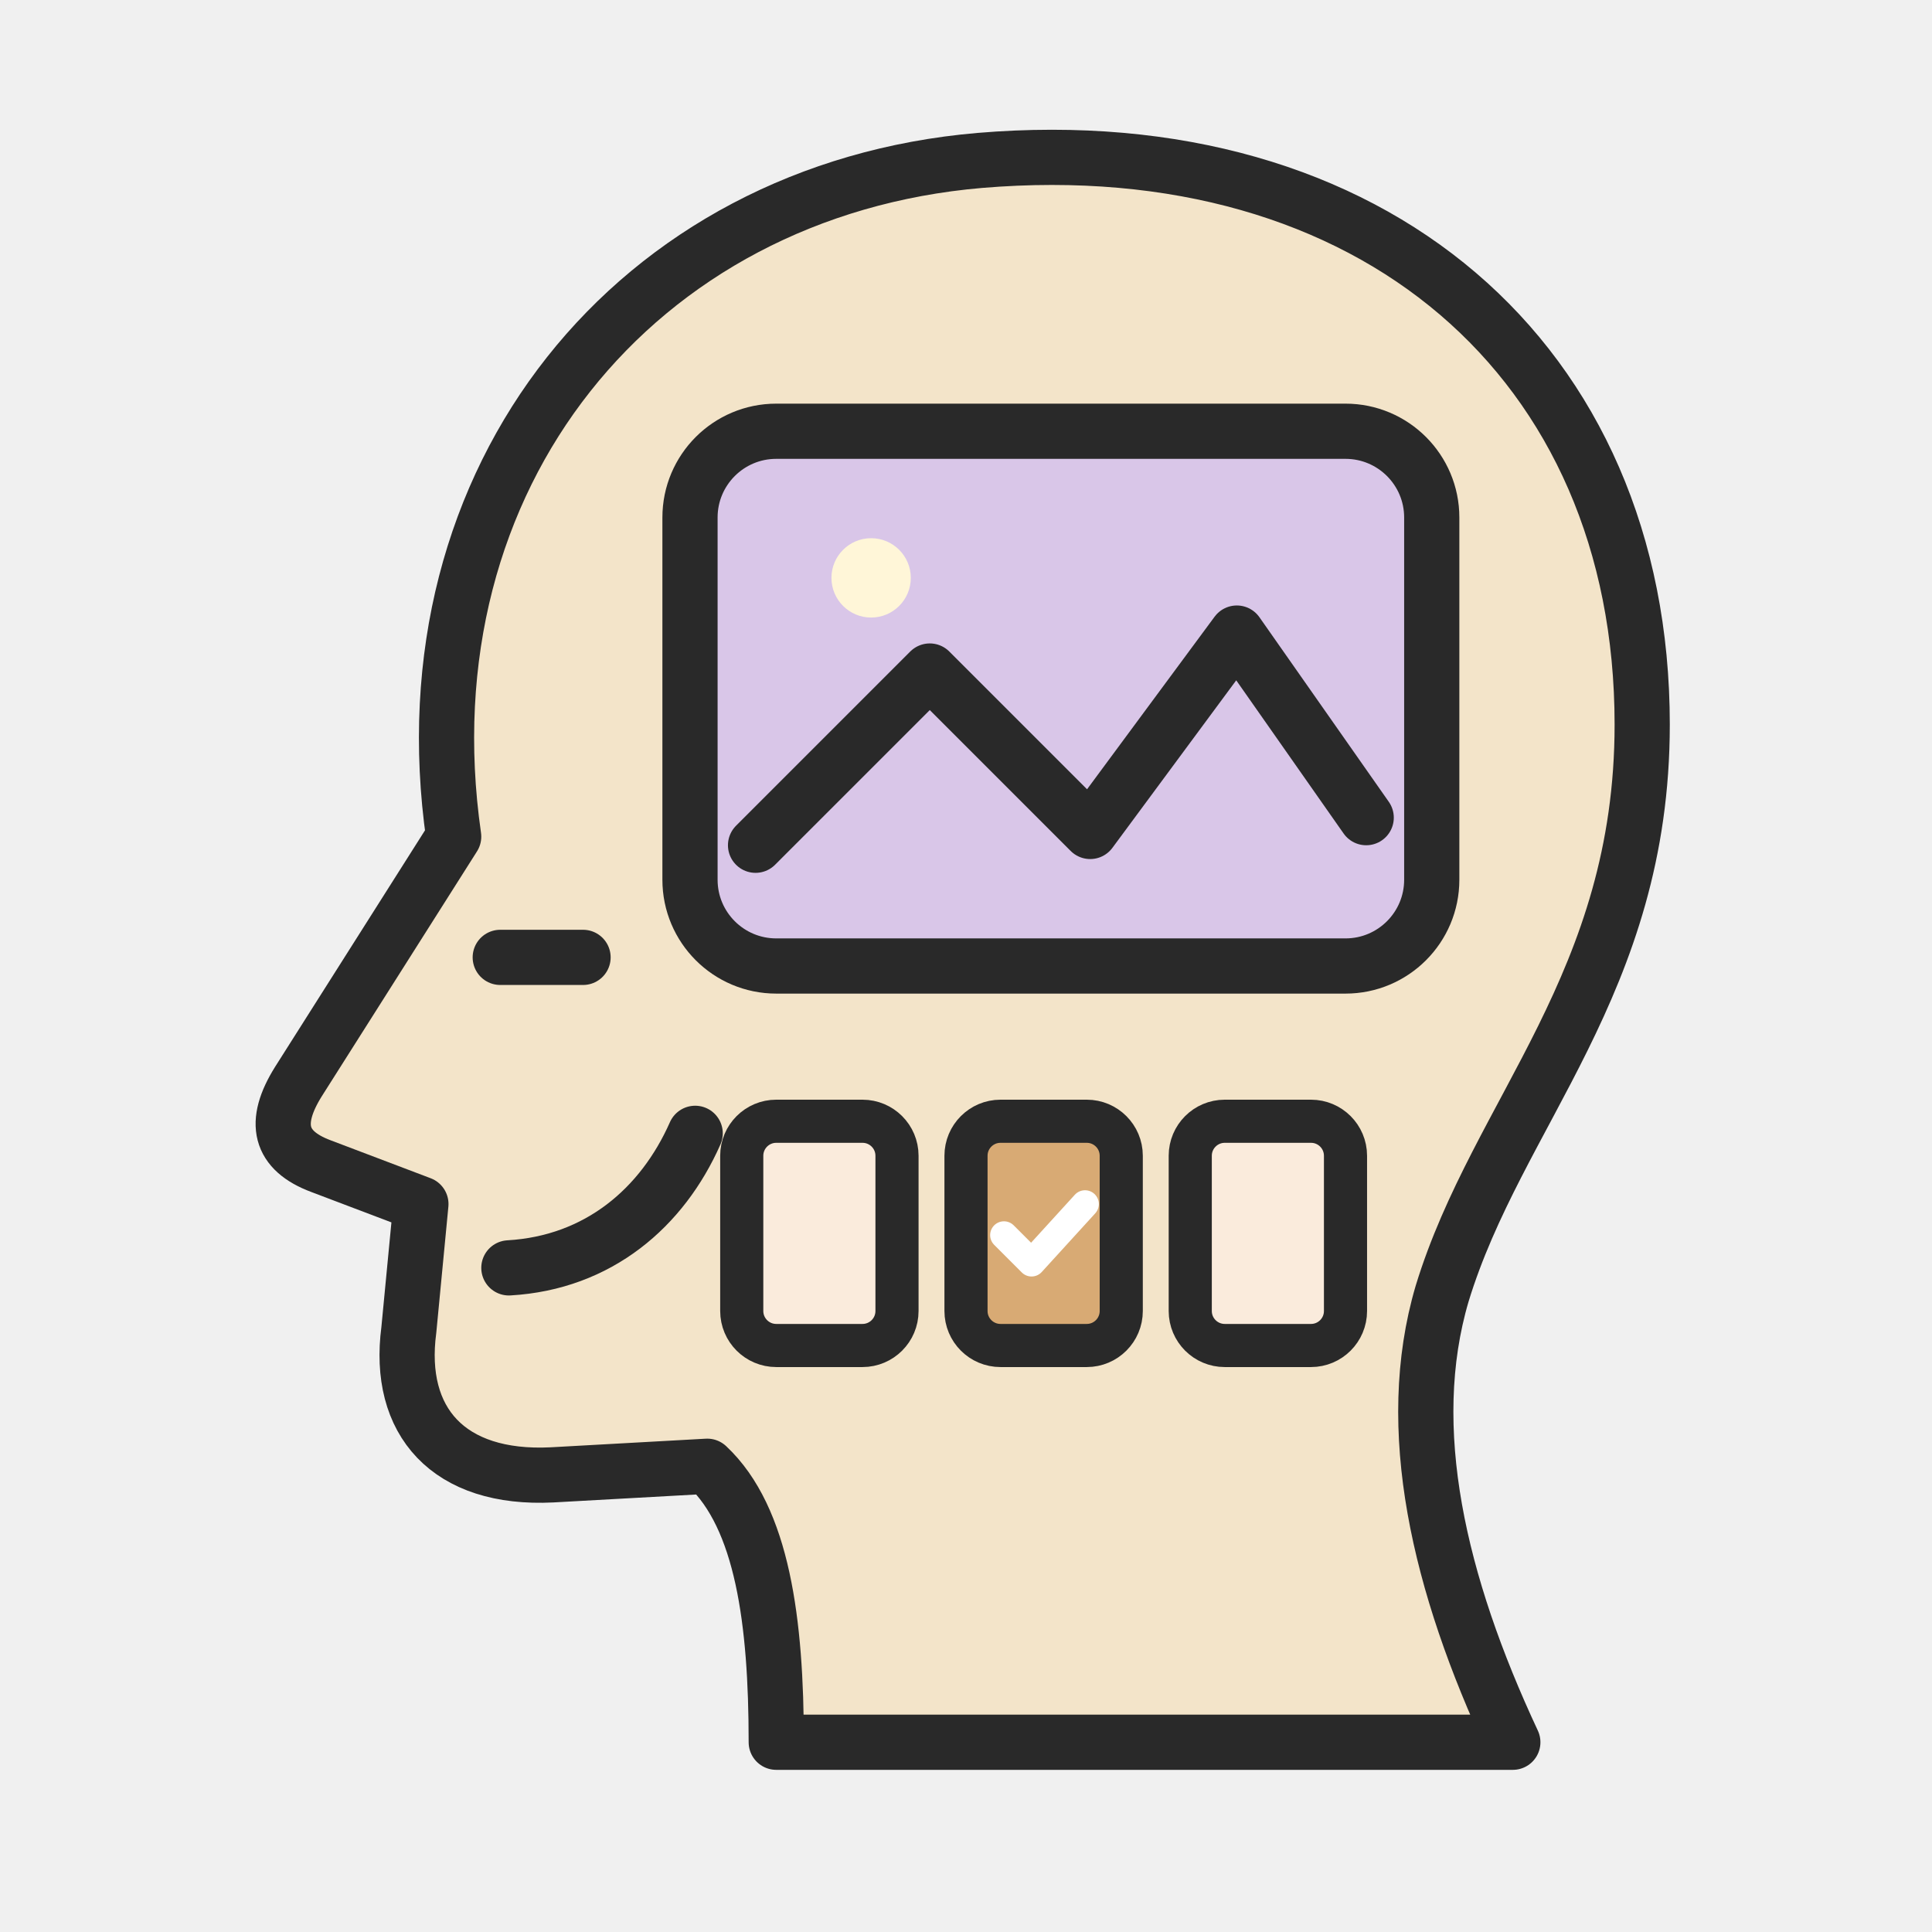
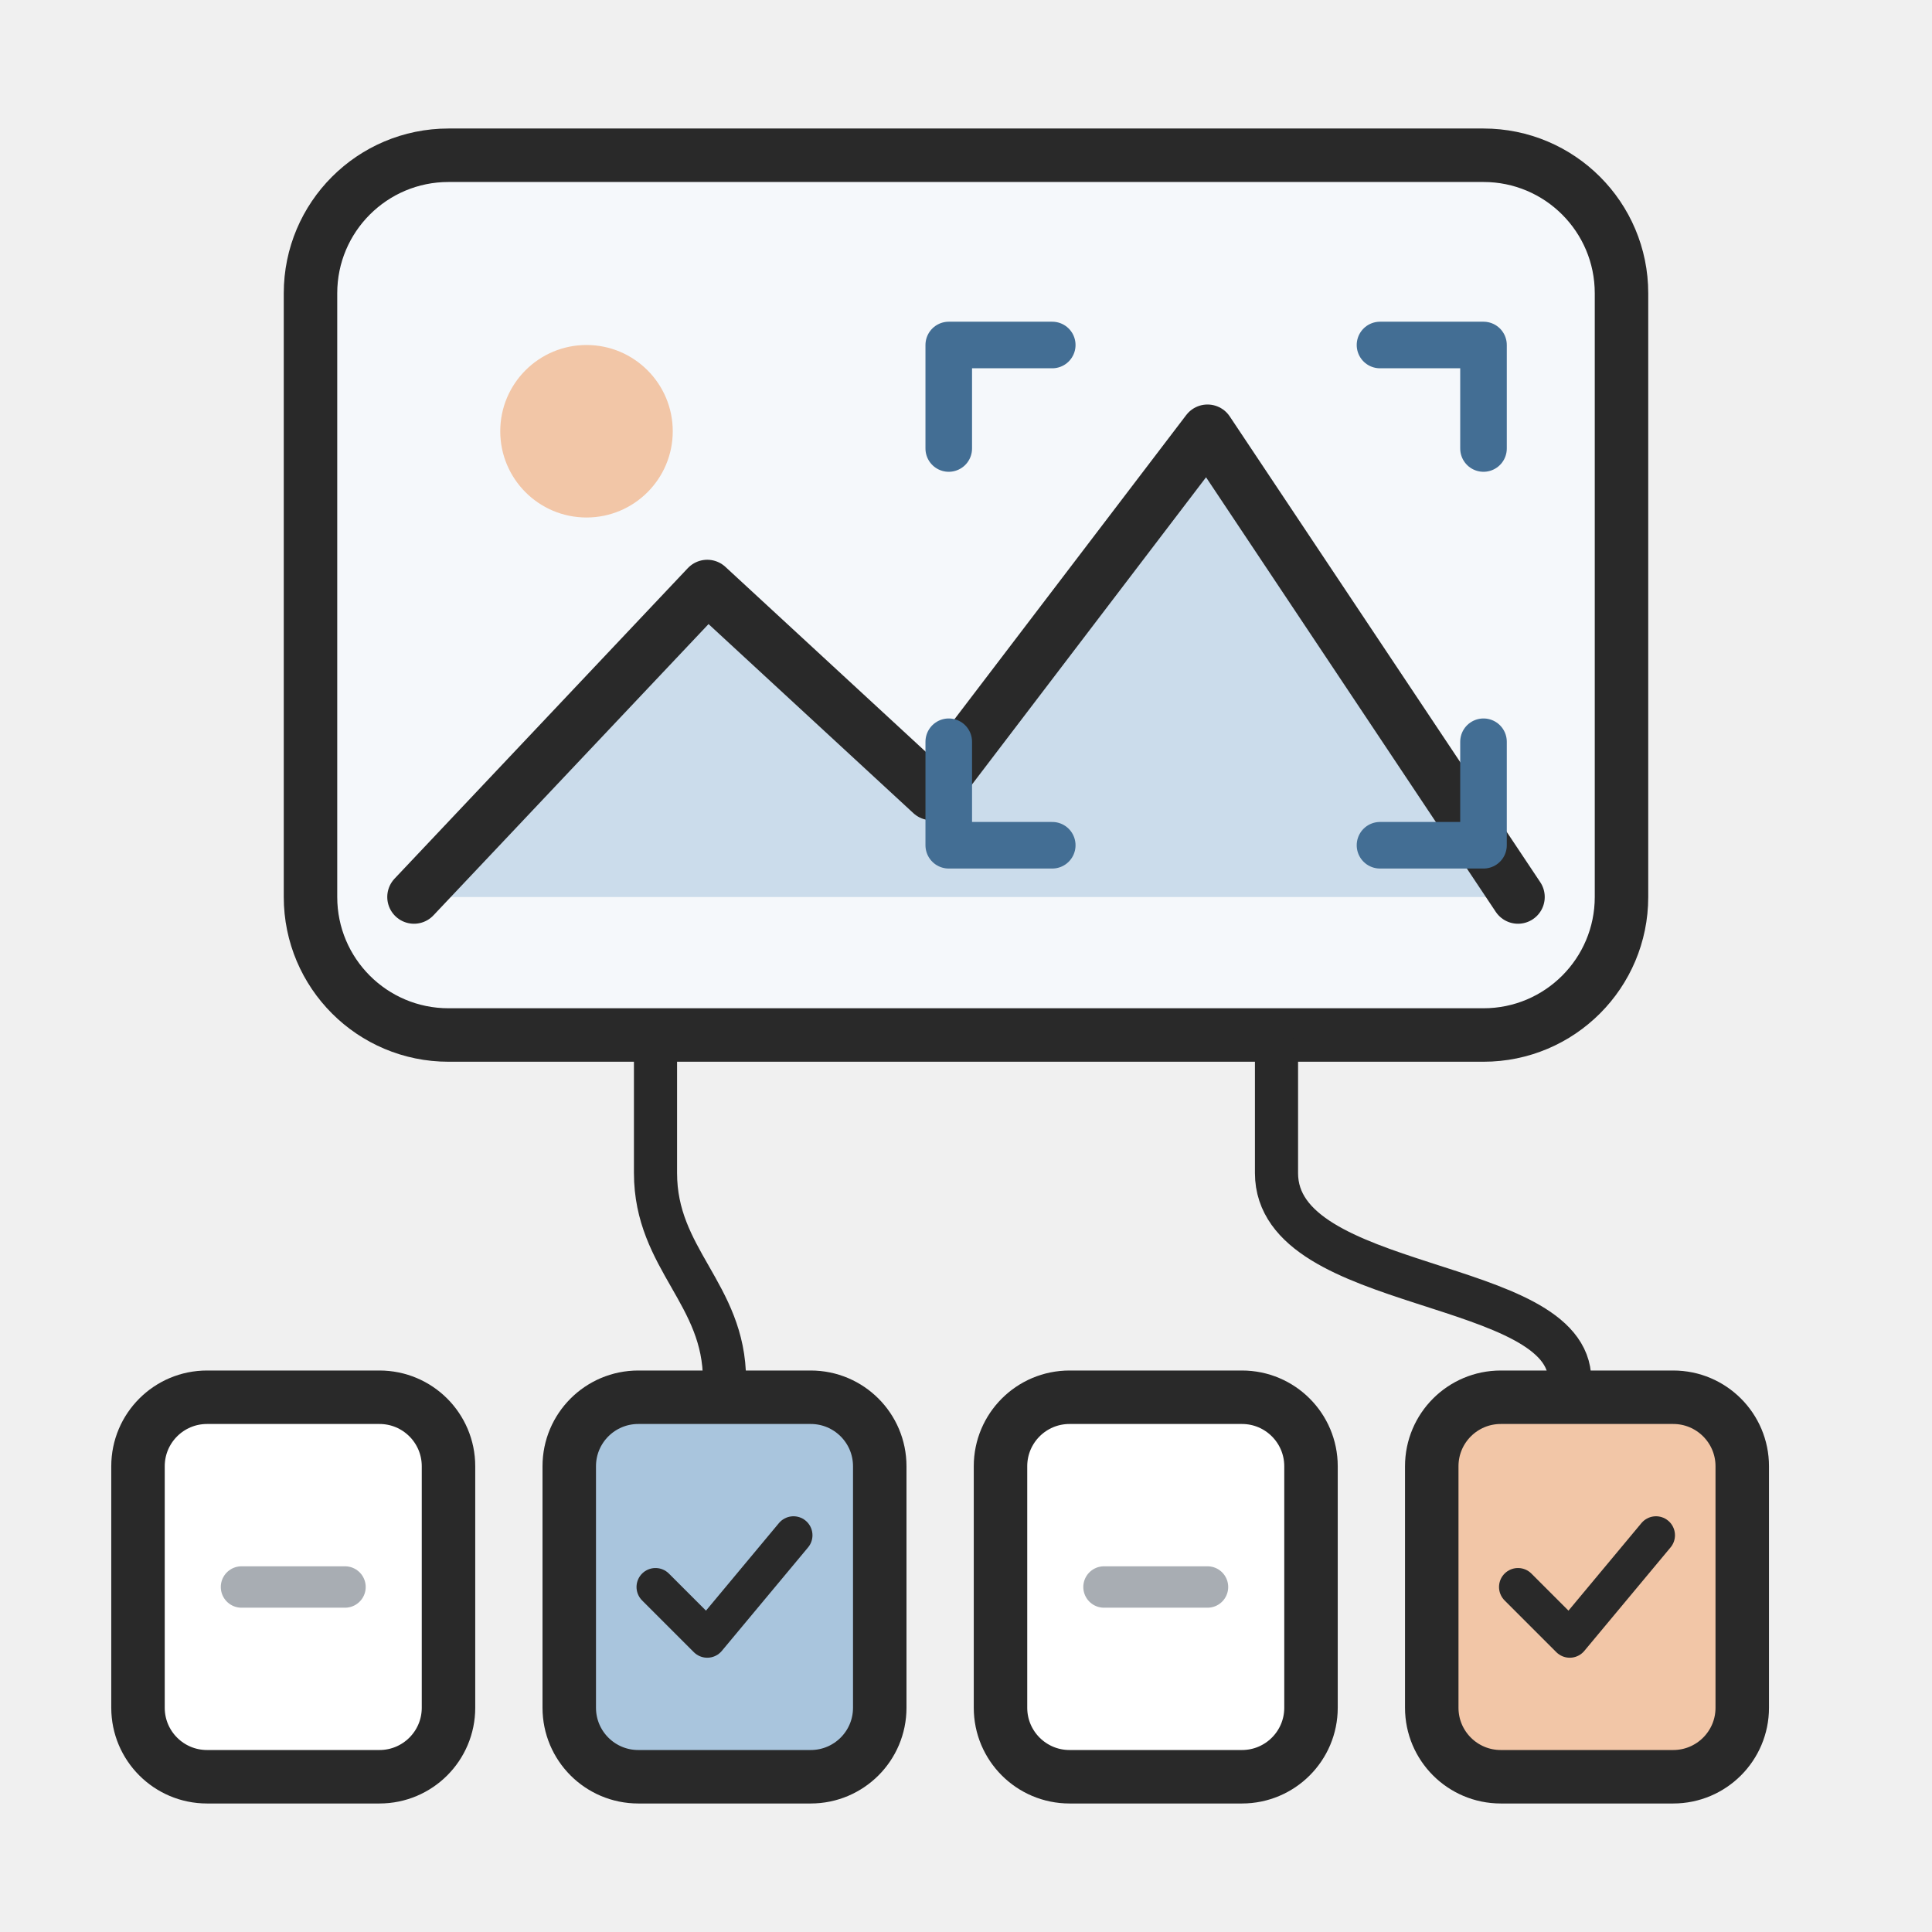
<svg xmlns="http://www.w3.org/2000/svg" viewBox="0 0 112 112" fill="none" role="img" aria-labelledby="title desc">
-   <g stroke="#292929" stroke-width="3.2" stroke-linecap="round" stroke-linejoin="round">
-     <path d="M45 101c0-7-.8-13-4-16l-9 .5c-6 .3-9-3.1-8.3-8.4l.7-7.3-5.8-2.2c-2.4-.9-2.8-2.5-1.3-4.9l9-14.2C23.3 27.6 36.9 11 56.8 9.3 79.5 7.4 95.2 20.9 95.2 42c0 15-8.4 22.5-11.6 33-2.3 7.8-.2 16.8 4.1 26H45Z" fill="#F3E4C9" />
-     <path d="M29 55.5h4.8" />
-     <path d="M29.5 73.5c5.2-.3 8.9-3.5 10.8-7.8" />
-     <rect x="40" y="25" width="43" height="31" rx="5" fill="#D9C6E8" />
-     <path d="m43.8 49 10.1-10.1 9.3 9.3 8.5-11.5 7.5 10.7" />
-     <circle cx="50.5" cy="33.5" r="2.3" fill="#FFF6D8" stroke="none" />
-     <rect x="43" y="65" width="9" height="13" rx="2" fill="#FAEBDC" stroke-width="2.5" />
-     <rect x="56" y="65" width="9" height="13" rx="2" fill="#D8AA74" stroke-width="2.5" />
-     <rect x="69" y="65" width="9" height="13" rx="2" fill="#FAEBDC" stroke-width="2.5" />
-     <path d="m58.2 71.6 1.6 1.6 3.1-3.4" stroke="#FFF" stroke-width="1.6" />
+   <g stroke="#292929" stroke-width="3.1" stroke-linecap="round" stroke-linejoin="round">
+     <rect x="18" y="9" width="76" height="51" rx="8" fill="#F5F8FB" />
+     <path d="m24 52 17-18 13 12 16-21 18 27" fill="#CBDCEB" />
+     <circle cx="34" cy="25" r="5" fill="#F2C6A7" stroke="none" />
+     <path d="M61 20h-6v6m25-6h6v6M55 43v6h6m25-6v6h-6" stroke="#436E94" stroke-width="2.7" />
+     <path d="M38 61v7c0 5 4 7 4 12M74 61v7c0 7 17 6 17 12" stroke-width="2.5" />
+     <rect x="8" y="81" width="18" height="22" rx="4" fill="#FFF" />
+     <rect x="33" y="81" width="18" height="22" rx="4" fill="#A9C5DD" />
+     <rect x="58" y="81" width="18" height="22" rx="4" fill="#FFF" />
+     <rect x="83" y="81" width="18" height="22" rx="4" fill="#F2C6A7" />
+     <path d="M14 92h6m44 0h6" stroke="#A8ADB3" stroke-width="2.4" />
+     <path d="m38 92 3 3 5-6m42 3 3 3 5-6" stroke-width="2.2" />
  </g>
</svg>
